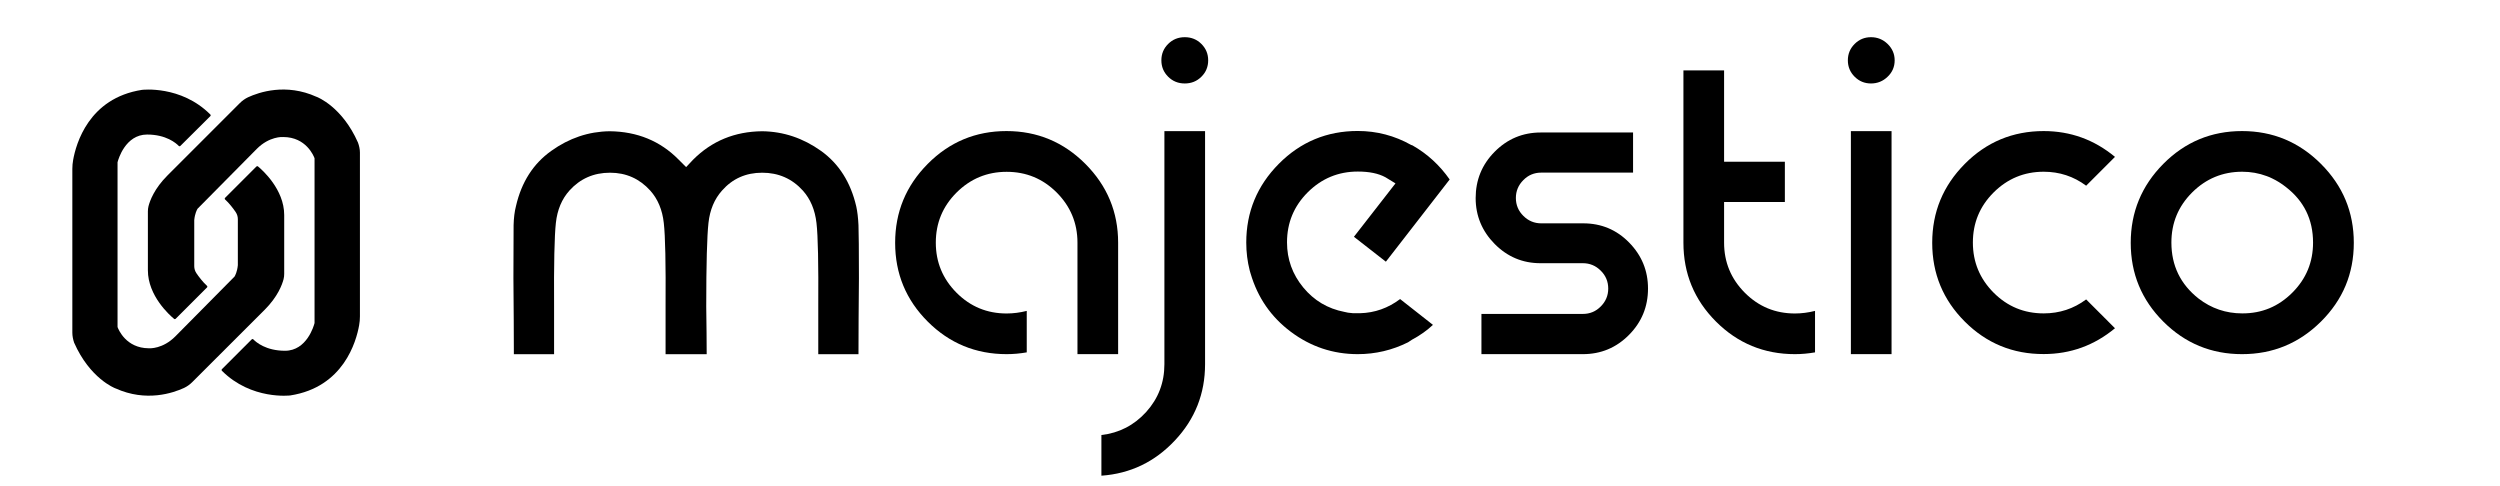
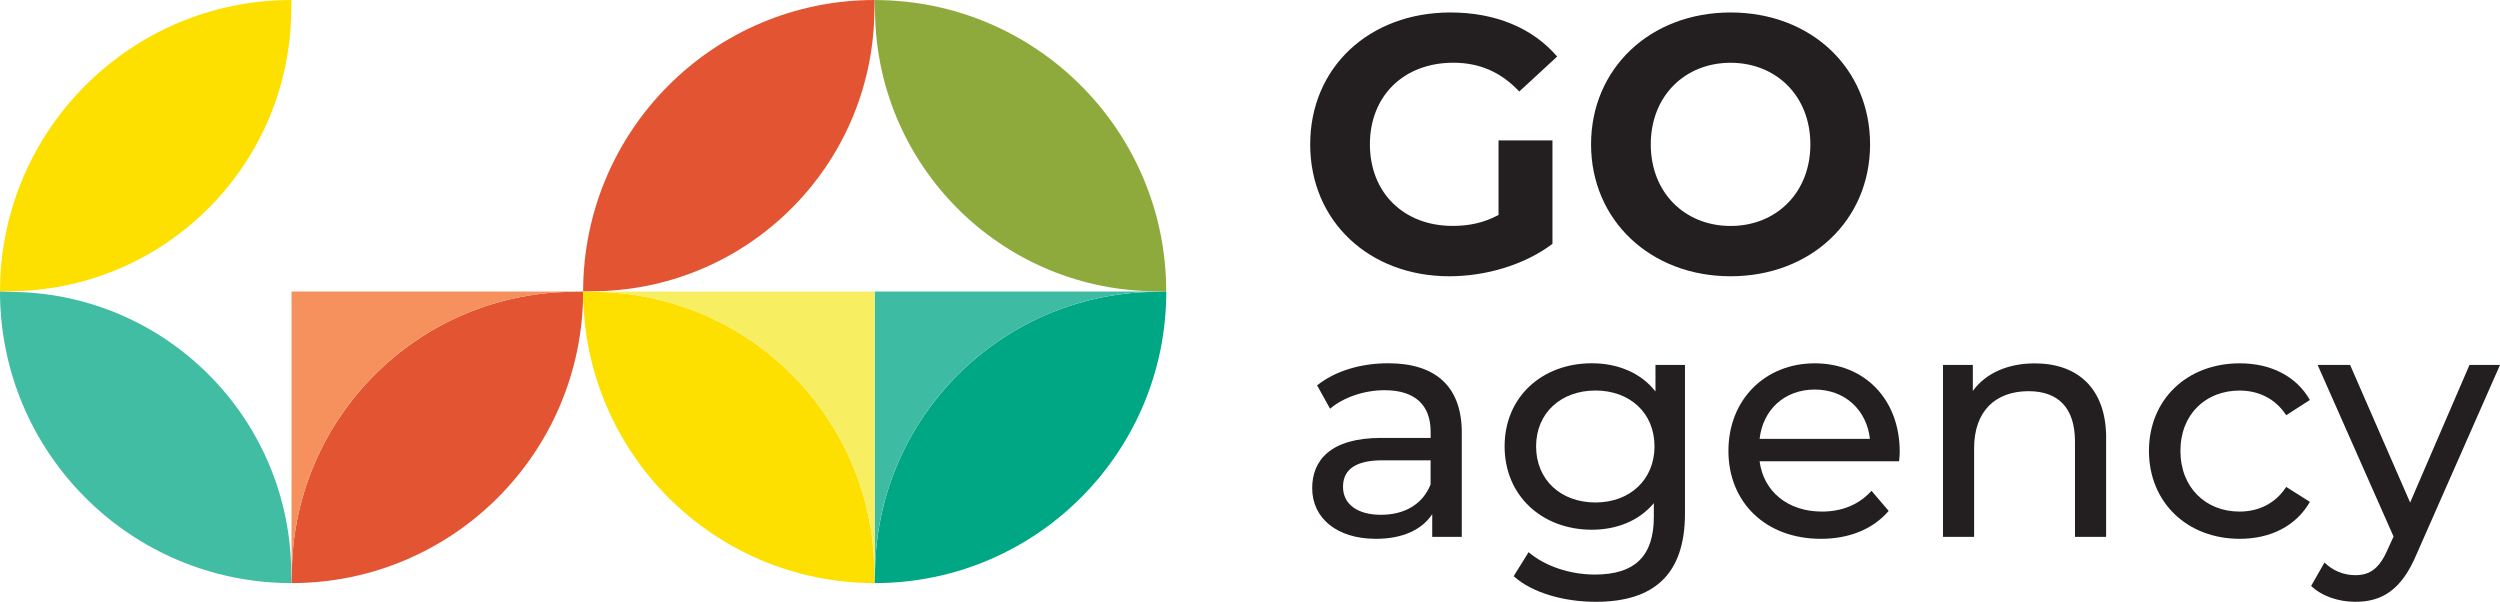
- <svg xmlns="http://www.w3.org/2000/svg" version="1.1" id="Layer_1" x="0px" y="0px" viewBox="0 0 2809.6 545.3" style="enable-background:new 0 0 2809.6 545.3;" xml:space="preserve">
-   <style type="text/css">
- 	.st0{enable-background:new    ;}
- </style>
-   <path d="M81.3,373.8v-184c0-3.4,0.3-6.7,0.9-10c3.2-18.1,17.5-69.5,77.3-78.8c0,0,43.7-5.5,76.9,27.7c0.5,0.5,0.5,1.3,0,1.8  L202.7,164c-0.5,0.5-1.3,0.5-1.8,0c-3-3.1-14.1-12.8-35.6-12.8c-24.6,0-32.5,28.4-33.1,30.8c0,0.1-0.1,0.2-0.1,0.3v185.1  c0,0.1,0,0.3,0.1,0.4c0.9,2.4,9.4,23.5,35,23.6h0.1c0.8,0.1,15.6,0.9,29.8-13.4l66.5-67.2c0.1-0.1,0.1-0.1,0.1-0.2  c0.5-0.8,2.9-5.1,3.6-12.6c0-0.1,0-0.1,0-0.1v-51.6c0-2.8-0.8-5.5-2.4-7.9c-2.4-3.6-7.5-10.3-11.9-14.2c-0.5-0.5-0.6-1.3-0.1-1.8  l35.3-35.3c0.4-0.4,1.2-0.5,1.7-0.1c5,4.1,29.5,25.9,29.5,54.6v66.2c0,2-0.2,3.9-0.7,5.9c-1.6,6.2-6.5,19.7-21.3,34.5L216,429.5  c-2.6,2.6-5.8,4.9-9.2,6.5c-12.2,5.6-42.5,16.1-76.9,0.5h-0.1c-1-0.4-28.7-11.1-46.5-51.4C82.1,381.5,81.3,377.7,81.3,373.8z" />
-   <path d="M404.5,171.5v184.1c0,3.4-0.3,6.7-0.9,10c-3.2,18.1-17.5,69.5-77.3,78.8c0,0-43.7,5.5-76.9-27.7c-0.5-0.5-0.5-1.3,0-1.8  l33.5-33.5c0.5-0.5,1.3-0.5,1.8,0c3,3.1,14.1,12.8,35.6,12.8c24.6,0,32.5-28.4,33.1-30.8c0-0.1,0.1-0.2,0.1-0.3V178  c0-0.1,0-0.3-0.1-0.4c-0.9-2.4-9.4-23.5-35-23.6h-0.1c-0.8-0.1-15.6-0.9-29.8,13.4L222,234.6c-0.1,0.1-0.1,0.1-0.1,0.2  c-0.5,0.8-2.9,5.1-3.6,12.6c0,0.1,0,0.1,0,0.1v51.6c0,2.8,0.8,5.5,2.4,7.9c2.4,3.6,7.5,10.3,11.9,14.2c0.5,0.5,0.6,1.3,0.1,1.8  l-35.3,35.3c-0.4,0.4-1.2,0.5-1.7,0.1c-5-4.1-29.5-25.9-29.5-54.6v-66.2c0-2,0.2-3.9,0.7-5.9c1.6-6.2,6.5-19.7,21.3-34.5l81.4-81.4  c2.6-2.6,5.8-4.9,9.2-6.5c12.2-5.6,42.5-16.1,76.9-0.5h0.1c1,0.4,28.7,11.1,46.5,51.4C403.6,163.8,404.5,167.6,404.5,171.5z" />
-   <g class="st0">
-     <path d="M902.3,214.2c-12.1-13.4-27.4-20.1-45.7-20.1c-18.4,0-33.4,6.7-45.2,20.1c-8.5,9.5-13.6,21.6-15.2,36.4   c-1.6,14.7-2.5,46-2.5,93.9c0.3,21.6,0.5,39.5,0.5,53.6H748c0-14.1,0-31.9,0-53.6c0.3-47.8-0.3-79.1-2-93.9   c-1.6-14.7-6.7-26.9-15.2-36.4c-12.1-13.4-27.2-20.1-45.2-20.1c-18.4,0-33.6,6.7-45.7,20.1c-8.5,9.5-13.6,21.6-15.2,36.4   c-1.6,14.7-2.3,46-2,93.9c0,22.3,0,40.1,0,53.6h-45.2c0-21.9-0.2-50.4-0.5-85.5c0-31.4,0.1-51.3,0.2-59.5   c0.2-8.2,1.1-15.4,2.7-21.6c6.2-26.9,19.4-47.5,39.6-61.9c20.1-14.4,42-21.8,65.6-22.1c31.1,0.3,57,11,77.6,31.9l8.4,8.4l7.9-8.4   c21-21,46.8-31.6,77.6-31.9c23.9,0.3,45.9,7.7,66.1,22.1c20.1,14.4,33.3,35.2,39.6,62.4c1.3,5.9,2.1,12.9,2.5,21.1   c0.3,8.2,0.5,28,0.5,59.5c-0.3,32.8-0.5,61.3-0.5,85.5h-45.2c0-13.4,0-31.3,0-53.6c0.3-47.8-0.3-79.1-2-93.9   C915.9,235.8,910.8,223.7,902.3,214.2z" />
-     <path d="M1256.6,272.7V398h-45.7V272.7c0-21.9-7.8-40.7-23.3-56.3c-15.6-15.6-34.3-23.3-56.3-23.3c-22,0-40.7,7.8-56.3,23.3   c-15.6,15.6-23.3,34.3-23.3,56.3c0,22,7.8,40.7,23.3,56.3c15.6,15.6,34.3,23.3,56.3,23.3c7.5,0,15.1-1,22.6-2.9V396   c-7.5,1.3-15.1,2-22.6,2c-34.7,0-64.3-12.2-88.7-36.6c-24.4-24.4-36.6-53.9-36.6-88.5c0-34.6,12.2-64.1,36.6-88.7   c24.4-24.6,53.9-36.9,88.5-36.9c34.6,0,64.1,12.3,88.7,36.9C1244.3,208.8,1256.6,238.3,1256.6,272.7z" />
-     <path d="M1354.3,147.4v261.9c0,33.1-11.3,61.7-33.9,85.7c-22.6,24.1-50.1,37.3-82.6,39.6v-45.7c20-2.3,36.8-11,50.4-26   c13.6-15.1,20.4-32.9,20.4-53.6V147.4H1354.3z M1312.8,86.2c-5.1-5.1-7.6-11.2-7.6-18.4c0-7.2,2.5-13.3,7.6-18.4   c5.1-5.1,11.3-7.6,18.7-7.6c7.4,0,13.6,2.5,18.7,7.6c5.1,5.1,7.6,11.2,7.6,18.4c0,7.2-2.5,13.4-7.6,18.4   c-5.1,5.1-11.3,7.6-18.7,7.6C1324.1,93.8,1317.9,91.3,1312.8,86.2z" />
-     <path d="M1573.5,336.1l36.9,29c-6.6,6.2-14.4,11.8-23.6,16.7l-4.4,2.9c-17.7,8.8-36.5,13.3-56.5,13.3c-27.8,0-52.9-8.4-75.2-25.1   c-22.3-16.7-37.3-38.5-45.2-65.4l-1-3.4c-2.6-10.2-3.9-20.6-3.9-31.5c0-34.4,12.2-63.9,36.6-88.5c24.4-24.6,54-36.9,88.7-36.9   c21.3,0,41.3,5.2,60,15.7l1.5,0.5c16.7,9.5,30.6,22.3,41.8,38.3l-71.7,92.4l-35.9-28l46.7-60l-11.3-6.9c-7.9-4.3-18.2-6.4-31-6.4   c-22,0-40.7,7.8-56.3,23.3c-15.6,15.6-23.3,34.3-23.3,56.3c0,19,6.1,35.9,18.2,50.6c12.1,14.7,27.5,23.9,46.2,27.5   c2.3,0.7,5.6,1.2,9.8,1.5c2.6,0,5.2,0,7.9,0C1545,351.6,1560.1,346.2,1573.5,336.1z" />
-     <path d="M1852.1,324.3c0,20.3-7.1,37.7-21.4,52.1c-14.3,14.4-31.5,21.6-51.8,21.6h-114v-45.2h114c7.9,0,14.6-2.8,20.1-8.4   c5.6-5.6,8.4-12.3,8.4-20.1s-2.8-14.6-8.4-20.1c-5.6-5.6-12.3-8.4-20.1-8.4h-45.2h-2.5c-20,0-37.1-7.2-51.4-21.6   c-14.2-14.4-21.4-31.6-21.4-51.6c0-20.3,7.1-37.7,21.4-52.1c14.3-14.4,31.5-21.6,51.8-21.6h103.7V194h-103.2   c-7.9,0-14.6,2.8-20.1,8.4c-5.6,5.6-8.4,12.3-8.4,20.1s2.8,14.6,8.4,20.1c5.6,5.6,12.3,8.4,20.1,8.4h45.2h2   c20.3,0,37.5,7.2,51.6,21.6C1845.1,287.1,1852.1,304.3,1852.1,324.3z" />
-     <path d="M2017.2,398c-34.7,0-64.3-12.2-88.7-36.6c-24.4-24.4-36.6-54-36.6-88.7V79.1h45.7v102.7h68.3V227h-68.3v45.7   c0,22,7.8,40.7,23.3,56.3c15.6,15.6,34.3,23.3,56.3,23.3c7.5,0,15.1-1,22.6-2.9V396C2032.3,397.3,2024.8,398,2017.2,398z" />
-     <path d="M2084.3,86.2c-5.1-5.1-7.6-11.2-7.6-18.4c0-7.2,2.5-13.3,7.6-18.4c5.1-5.1,11.2-7.6,18.4-7.6c7.2,0,13.4,2.5,18.7,7.6   c5.2,5.1,7.9,11.2,7.9,18.4c0,7.2-2.6,13.4-7.9,18.4c-5.2,5.1-11.5,7.6-18.7,7.6C2095.5,93.8,2089.4,91.3,2084.3,86.2z M2080.1,398   V147.4h45.7V398H2080.1z" />
-     <path d="M2208.1,361.4c-24.4-24.4-36.6-53.9-36.6-88.5c0-34.6,12.2-64.1,36.6-88.7c24.4-24.6,54-36.9,88.7-36.9   c30.1,0,56.8,9.7,80.1,29l-32.4,32.4c-14.1-10.5-30-15.7-47.7-15.7c-22,0-40.7,7.8-56.3,23.3c-15.6,15.6-23.3,34.3-23.3,56.3   c0,22,7.8,40.7,23.3,56.3c15.6,15.6,34.3,23.3,56.3,23.3c17.7,0,33.6-5.2,47.7-15.7l32.4,32.4c-23.3,19.3-50,29-80.1,29   C2262.1,398,2232.5,385.8,2208.1,361.4z" />
-     <path d="M2431.2,184.2c24.4-24.6,53.9-36.9,88.5-36.9c34.6,0,64.1,12.3,88.7,36.9c24.6,24.6,36.9,54.1,36.9,88.7   c0,34.6-12.3,64.1-36.9,88.5c-24.6,24.4-54.1,36.6-88.7,36.6c-34.6,0-64.1-12.2-88.5-36.6c-24.4-24.4-36.6-53.9-36.6-88.5   C2394.6,238.4,2406.8,208.8,2431.2,184.2z M2576.2,328.9c15.6-15.6,23.3-34.3,23.3-56.3c0-25.9-10.2-46.7-30.5-62.4   c-4.9-3.9-10.2-7.2-15.7-9.8c-2-1-3.9-1.8-5.9-2.5c-8.8-3.3-18-4.9-27.5-4.9c-22,0-40.7,7.8-56.3,23.3   c-15.6,15.6-23.3,34.3-23.3,56.3c0,25.9,10.2,46.9,30.5,62.9c14.4,11.1,30.8,16.7,49.1,16.7   C2541.9,352.3,2560.6,344.5,2576.2,328.9z" />
+ <svg xmlns="http://www.w3.org/2000/svg" id="Layer_2" data-name="Layer 2" viewBox="0 0 489.03 117.71">
+   <defs>
+     <style>
+       .cls-1 {
+         fill: #e25432;
+       }
+ 
+       .cls-2 {
+         fill: #00a784;
+       }
+ 
+       .cls-3 {
+         fill: #f7ee62;
+       }
+ 
+       .cls-4 {
+         fill: #231f20;
+       }
+ 
+       .cls-5 {
+         fill: #8eaa3d;
+       }
+ 
+       .cls-6 {
+         fill: #f6905d;
+       }
+ 
+       .cls-7 {
+         fill: #3ebca3;
+       }
+ 
+       .cls-8 {
+         fill: #fee000;
+       }
+ 
+       .cls-9 {
+         fill: #40bda3;
+       }
+     </style>
+   </defs>
+   <g id="Layer_1-2" data-name="Layer 1">
+     <g>
+       <path class="cls-8" d="M56.96,2.98l.07-2.98C25.54,0,0,25.54,0,57.03l2.98-.07c29.5-.73,53.25-24.47,53.98-53.98Z" />
+       <path class="cls-9" d="M3.13,57.11l-3.13-.08c0,31.5,25.54,57.03,57.03,57.03l-.08-3.13c-.73-29.42-24.4-53.1-53.82-53.82Z" />
+       <path class="cls-1" d="M114.07,57.03l-2.98.07c-29.5.73-53.25,24.47-53.98,53.98l-.07,2.98c31.5,0,57.03-25.54,57.03-57.03Z" />
+       <path class="cls-6" d="M57.03,57.03v57.03l.07-2.98c.73-29.5,24.47-53.25,53.98-53.98l2.98-.07h0s-57.03,0-57.03,0Z" />
+       <path class="cls-1" d="M171.03,2.98l.07-2.98c-31.5,0-57.03,25.54-57.03,57.03l2.98-.07c29.5-.73,53.25-24.47,53.98-53.98Z" />
+       <path class="cls-5" d="M225,56.96l3.13.08c0-31.5-25.54-57.03-57.03-57.03l.08,3.13c.73,29.42,24.4,53.1,53.82,53.82Z" />
+       <path class="cls-8" d="M117.2,57.11l-3.13-.08c0,31.5,25.54,57.03,57.03,57.03l-.08-3.13c-.73-29.42-24.4-53.1-53.82-53.82Z" />
+       <path class="cls-2" d="M228.14,57.03l-2.98.07c-29.5.73-53.25,24.47-53.98,53.98l-.07,2.98c31.5,0,57.03-25.54,57.03-57.03Z" />
+       <path class="cls-7" d="M171.1,57.03v57.03l.07-2.98c.73-29.5,24.47-53.25,53.98-53.98l2.98-.07h0s-57.03,0-57.03,0Z" />
+       <path class="cls-3" d="M114.07,57.03h0s3.13.08,3.13.08c29.42.73,53.1,24.4,53.82,53.82l.08,3.13v-57.03h-57.03Z" />
+       <g>
+         <path class="cls-4" d="M293.13,27.46h10.55v20.24c-5.49,4.13-13.04,6.34-20.17,6.34-15.68,0-27.22-10.76-27.22-25.8s11.54-25.8,27.43-25.8c8.76,0,16.03,2.99,20.88,8.62l-7.41,6.84c-3.63-3.85-7.84-5.63-12.9-5.63-9.69,0-16.32,6.48-16.32,15.96s6.63,15.96,16.18,15.96c3.14,0,6.06-.57,8.98-2.14v-14.61Z" />
+         <path class="cls-4" d="M311.23,28.24c0-14.82,11.54-25.8,27.29-25.8s27.29,10.9,27.29,25.8-11.62,25.8-27.29,25.8-27.29-10.97-27.29-25.8ZM354.13,28.24c0-9.48-6.7-15.96-15.61-15.96s-15.61,6.48-15.61,15.96,6.7,15.96,15.61,15.96,15.61-6.48,15.61-15.96Z" />
+       </g>
+       <g>
+         <path class="cls-4" d="M285.94,84.71v20.31h-5.78v-4.44c-2.03,3.05-5.77,4.82-11.04,4.82-7.62,0-12.44-4.06-12.44-9.9,0-5.39,3.49-9.84,13.52-9.84h9.65v-1.21c0-5.14-2.98-8.12-9.01-8.12-4,0-8.06,1.4-10.66,3.62l-2.54-4.57c3.49-2.79,8.5-4.32,13.9-4.32,9.2,0,14.41,4.44,14.41,13.64ZM279.84,94.74v-4.7h-9.39c-6.03,0-7.74,2.35-7.74,5.2,0,3.36,2.79,5.46,7.43,5.46s8.19-2.09,9.71-5.96Z" />
+         <path class="cls-4" d="M329.6,71.39v29.07c0,11.87-6.03,17.26-17.45,17.26-6.16,0-12.38-1.71-16.06-5.01l2.92-4.7c3.11,2.67,8,4.38,12.95,4.38,7.93,0,11.55-3.68,11.55-11.3v-2.67c-2.92,3.49-7.3,5.2-12.12,5.2-9.71,0-17.07-6.6-17.07-16.31s7.36-16.25,17.07-16.25c5.01,0,9.58,1.84,12.44,5.52v-5.2h5.78ZM323.64,87.31c0-6.54-4.82-10.92-11.55-10.92s-11.61,4.38-11.61,10.92,4.82,10.98,11.61,10.98,11.55-4.51,11.55-10.98Z" />
+         <path class="cls-4" d="M371.49,90.23h-27.29c.76,5.9,5.52,9.84,12.18,9.84,3.93,0,7.23-1.33,9.71-4.06l3.36,3.93c-3.05,3.55-7.68,5.46-13.26,5.46-10.85,0-18.09-7.17-18.09-17.2s7.17-17.13,16.88-17.13,16.63,6.98,16.63,17.33c0,.51-.06,1.27-.13,1.84ZM344.2,85.85h21.58c-.63-5.65-4.89-9.65-10.79-9.65s-10.15,3.93-10.79,9.65Z" />
+         <path class="cls-4" d="M411.98,85.66v19.36h-6.09v-18.66c0-6.6-3.3-9.84-9.07-9.84-6.47,0-10.66,3.87-10.66,11.17v17.33h-6.09v-33.63h5.84v5.08c2.48-3.43,6.79-5.39,12.12-5.39,8.19,0,13.96,4.7,13.96,14.6Z" />
+         <path class="cls-4" d="M420.36,88.2c0-10.03,7.42-17.13,17.77-17.13,6.03,0,11.04,2.48,13.71,7.17l-4.63,2.98c-2.16-3.3-5.46-4.82-9.14-4.82-6.6,0-11.55,4.63-11.55,11.8s4.95,11.87,11.55,11.87c3.68,0,6.98-1.52,9.14-4.82l4.63,2.92c-2.67,4.7-7.68,7.23-13.71,7.23-10.34,0-17.77-7.17-17.77-17.2Z" />
+         <path class="cls-4" d="M489.03,71.39l-16.31,37c-2.98,7.11-6.85,9.33-12,9.33-3.24,0-6.54-1.08-8.63-3.11l2.6-4.57c1.65,1.59,3.74,2.47,6.03,2.47,2.92,0,4.76-1.33,6.41-5.2l1.08-2.35-14.85-33.57h6.35l11.74,26.91,11.61-26.91h5.97Z" />
+       </g>
+     </g>
  </g>
</svg>
